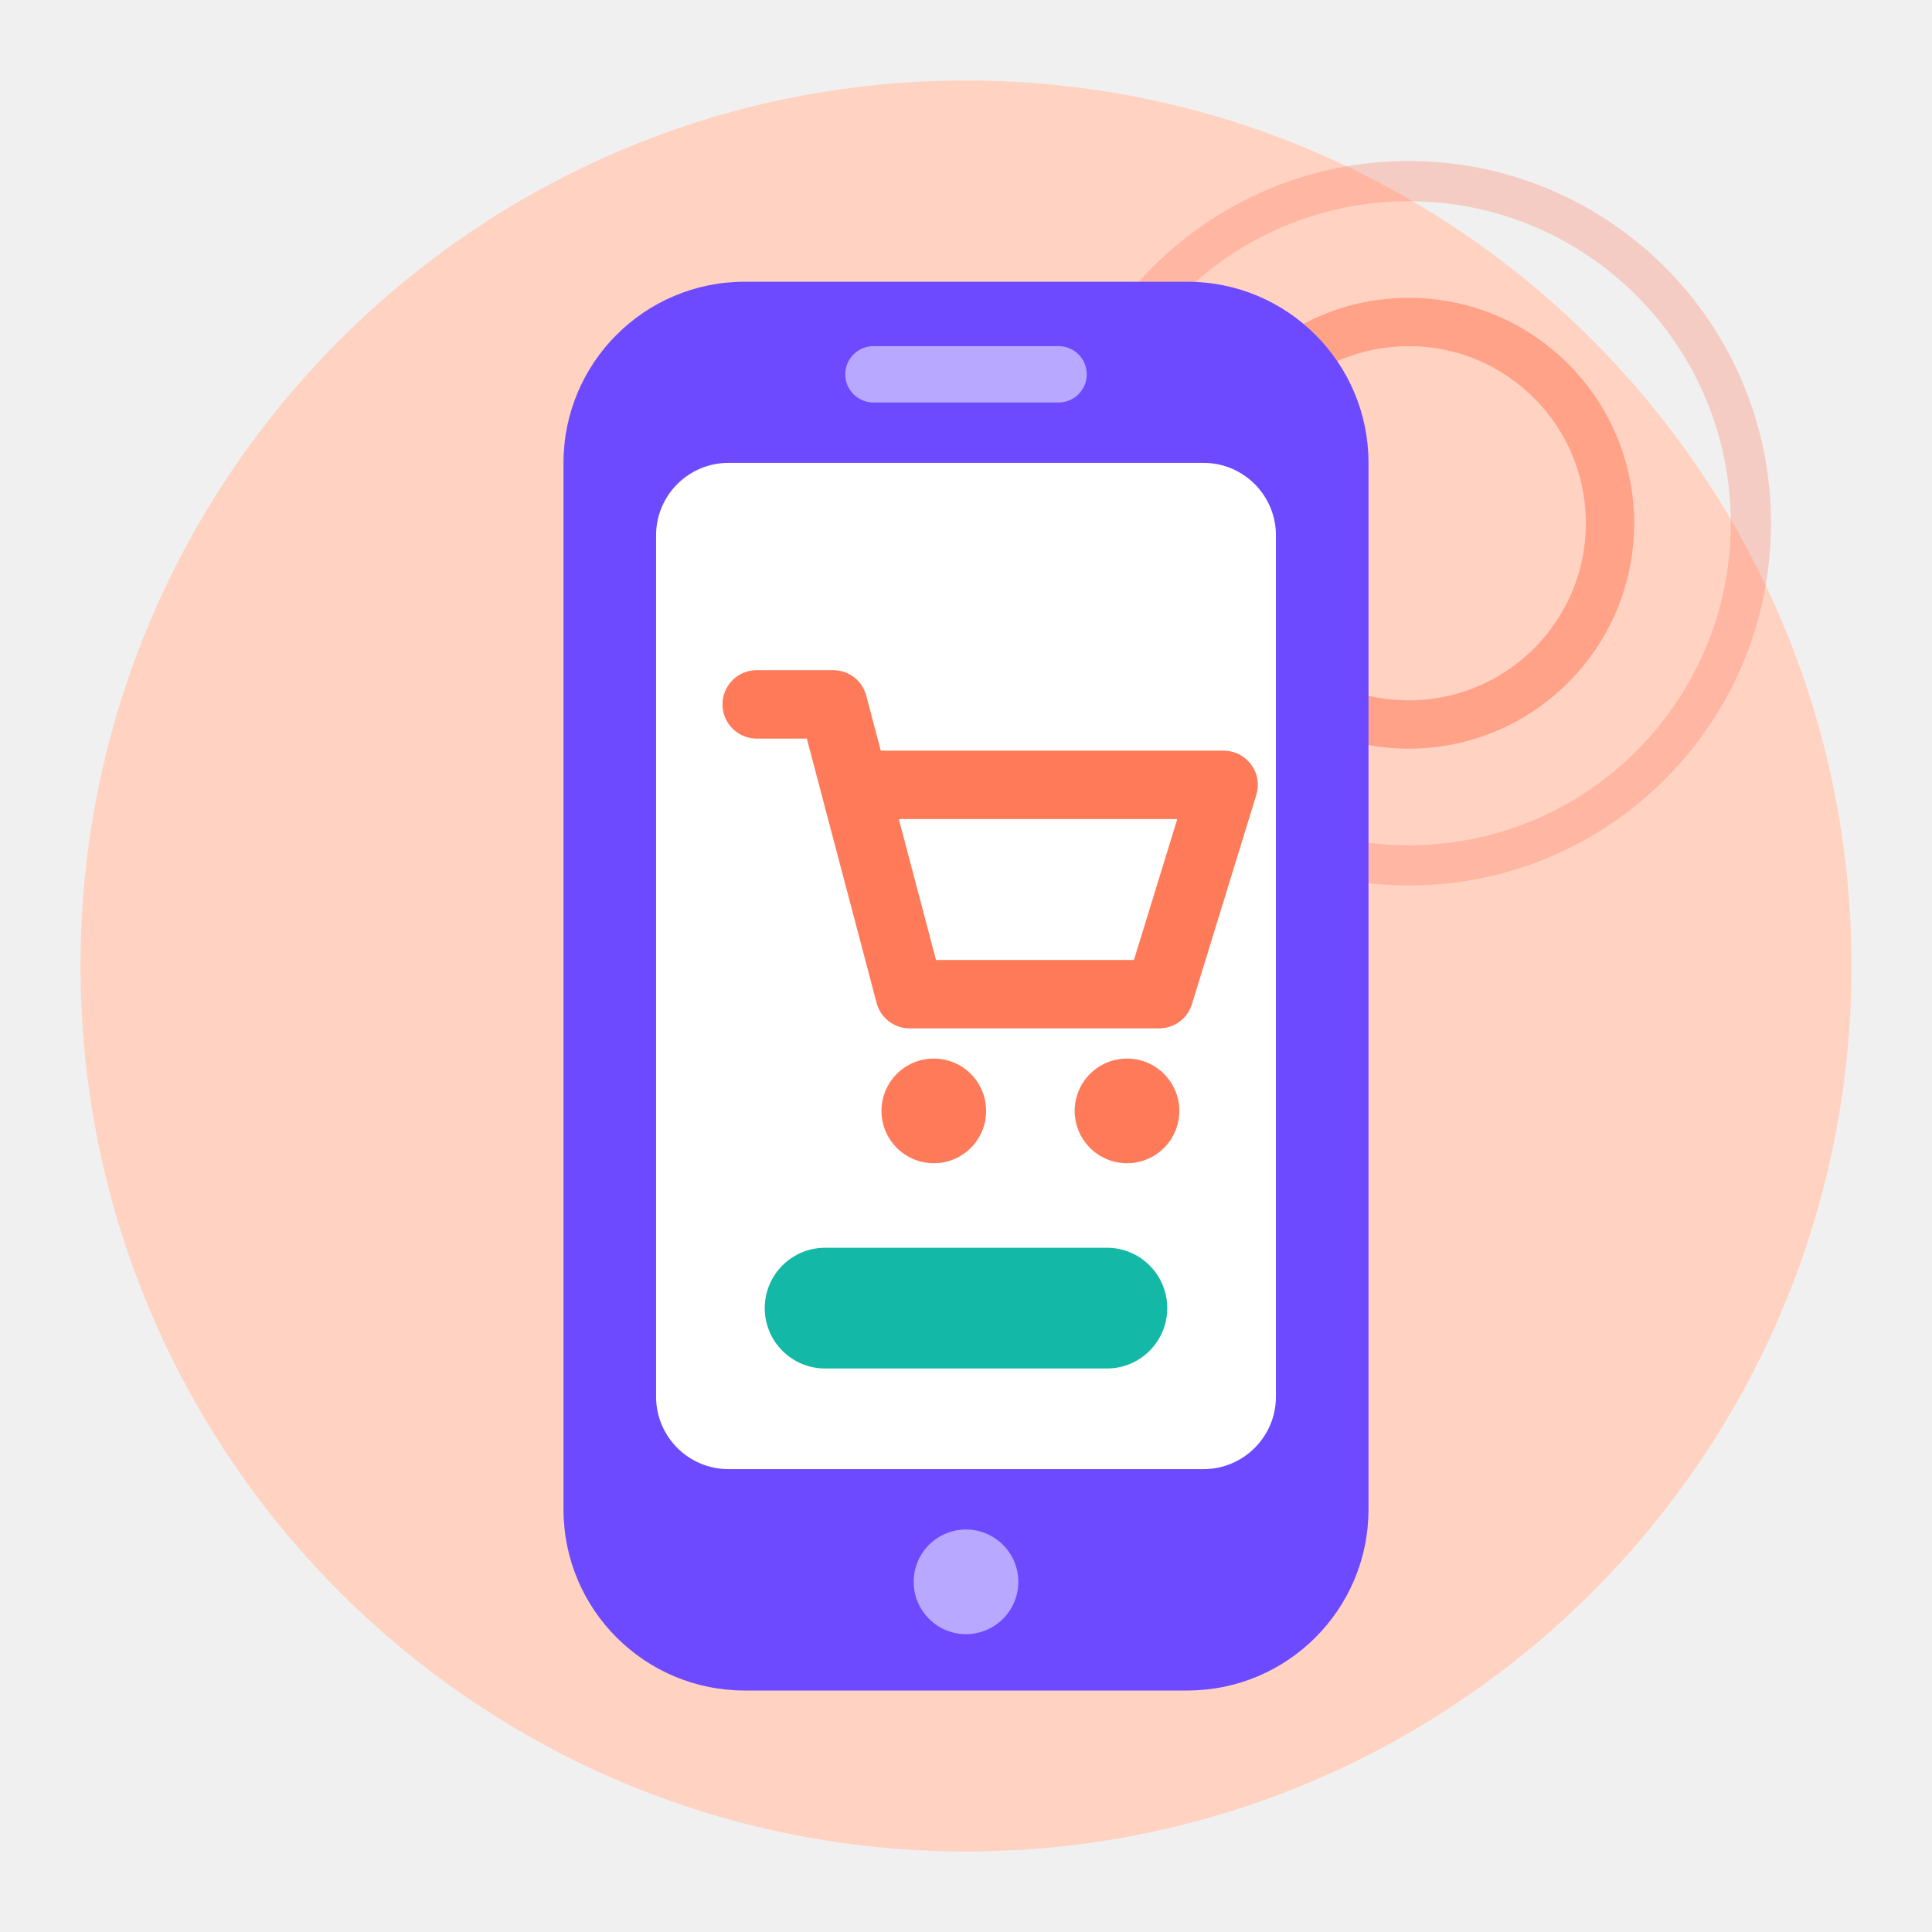
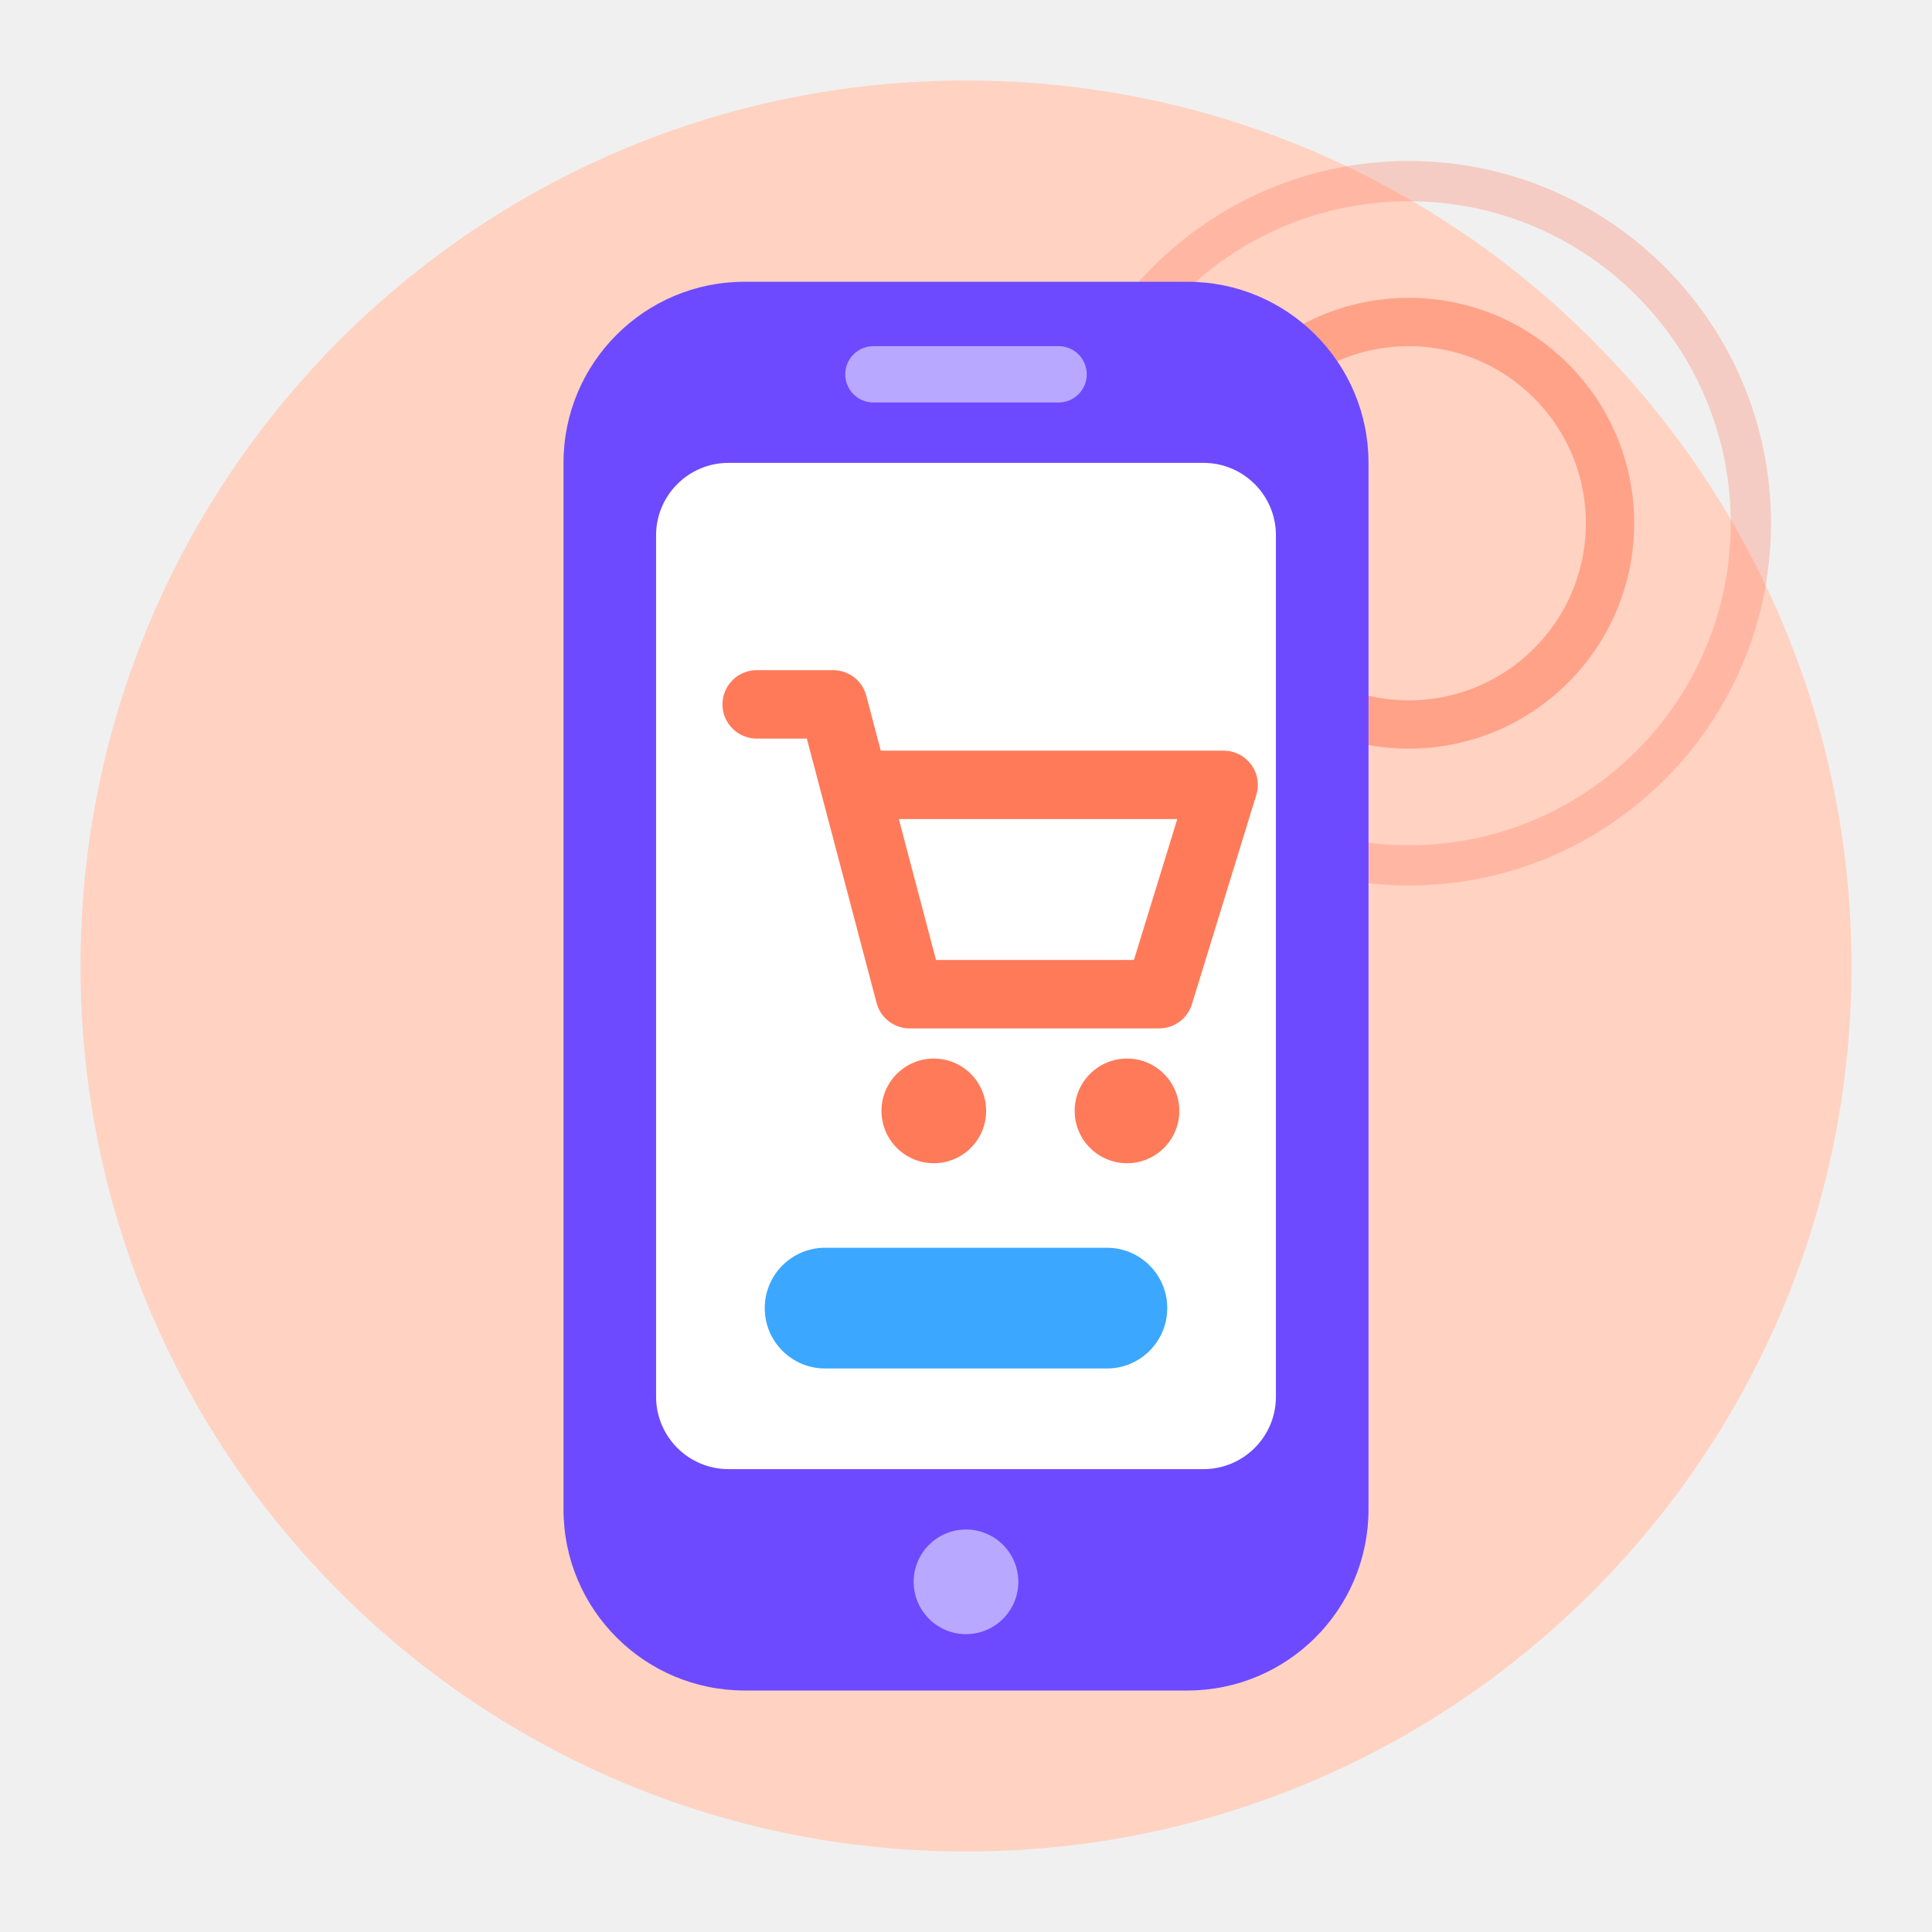
<svg xmlns="http://www.w3.org/2000/svg" viewBox="0 0 48 48">
  <circle cx="24" cy="24" r="22" fill="#ffd2c2" />
  <circle cx="35" cy="13" r="5" fill="none" stroke="#ff7a59" stroke-width="1.2" opacity=".55" />
  <circle cx="35" cy="13" r="8.5" fill="none" stroke="#ff7a59" stroke-width="1" opacity=".3" />
  <rect x="14" y="7" width="20" height="35" rx="4.5" fill="#6d4aff" />
  <rect x="16.3" y="11.5" width="15.4" height="25" rx="1.8" fill="#ffffff" />
  <rect x="21" y="8.6" width="6" height="1.4" rx=".7" fill="#b9a8ff" />
  <path d="M18.8 17.5h1.9l1.9 7.2h6.2l1.6-5.2h-8.6" fill="none" stroke="#ff7a59" stroke-width="1.7" stroke-linecap="round" stroke-linejoin="round" />
  <circle cx="23.2" cy="27.6" r="1.3" fill="#ff7a59" />
  <circle cx="28" cy="27.6" r="1.3" fill="#ff7a59" />
-   <rect x="19" y="31" width="10" height="3" rx="1.5" fill="#14b8a6" />
+   <rect x="19" y="31" width="10" height="3" rx="1.5" fill="#3ba7ff" />
  <circle cx="24" cy="39.3" r="1.3" fill="#b9a8ff" />
</svg>
